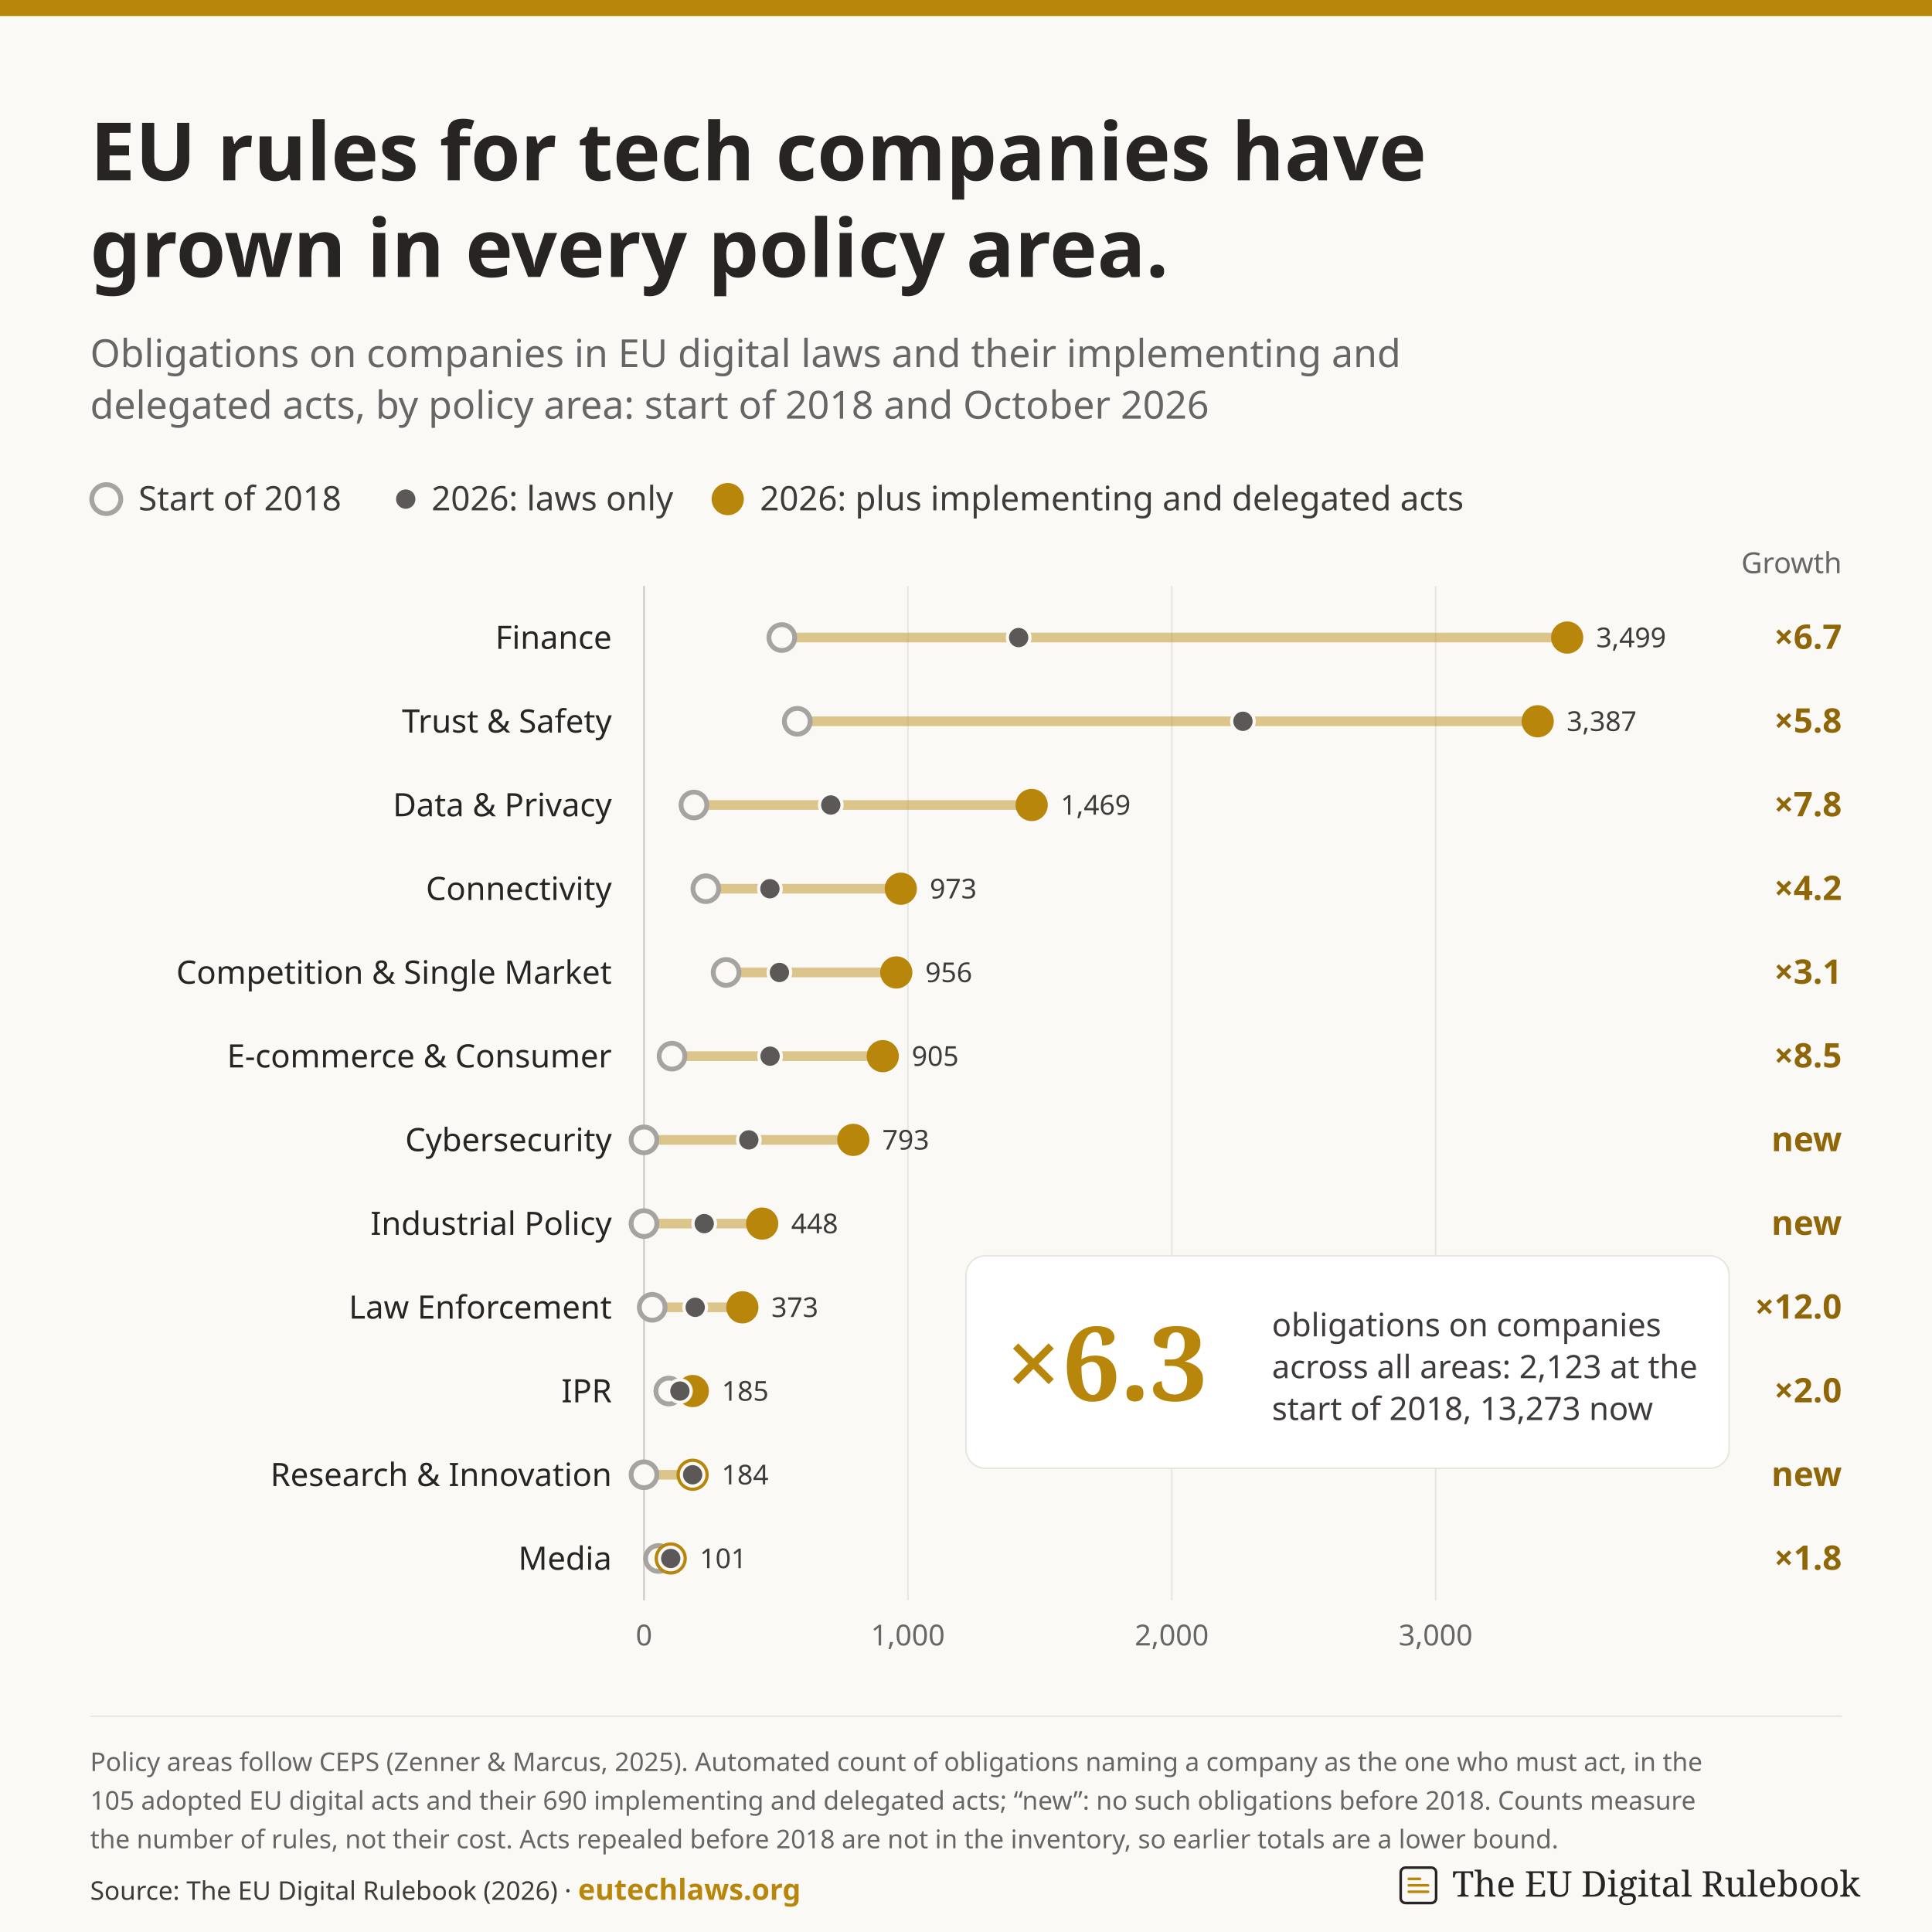
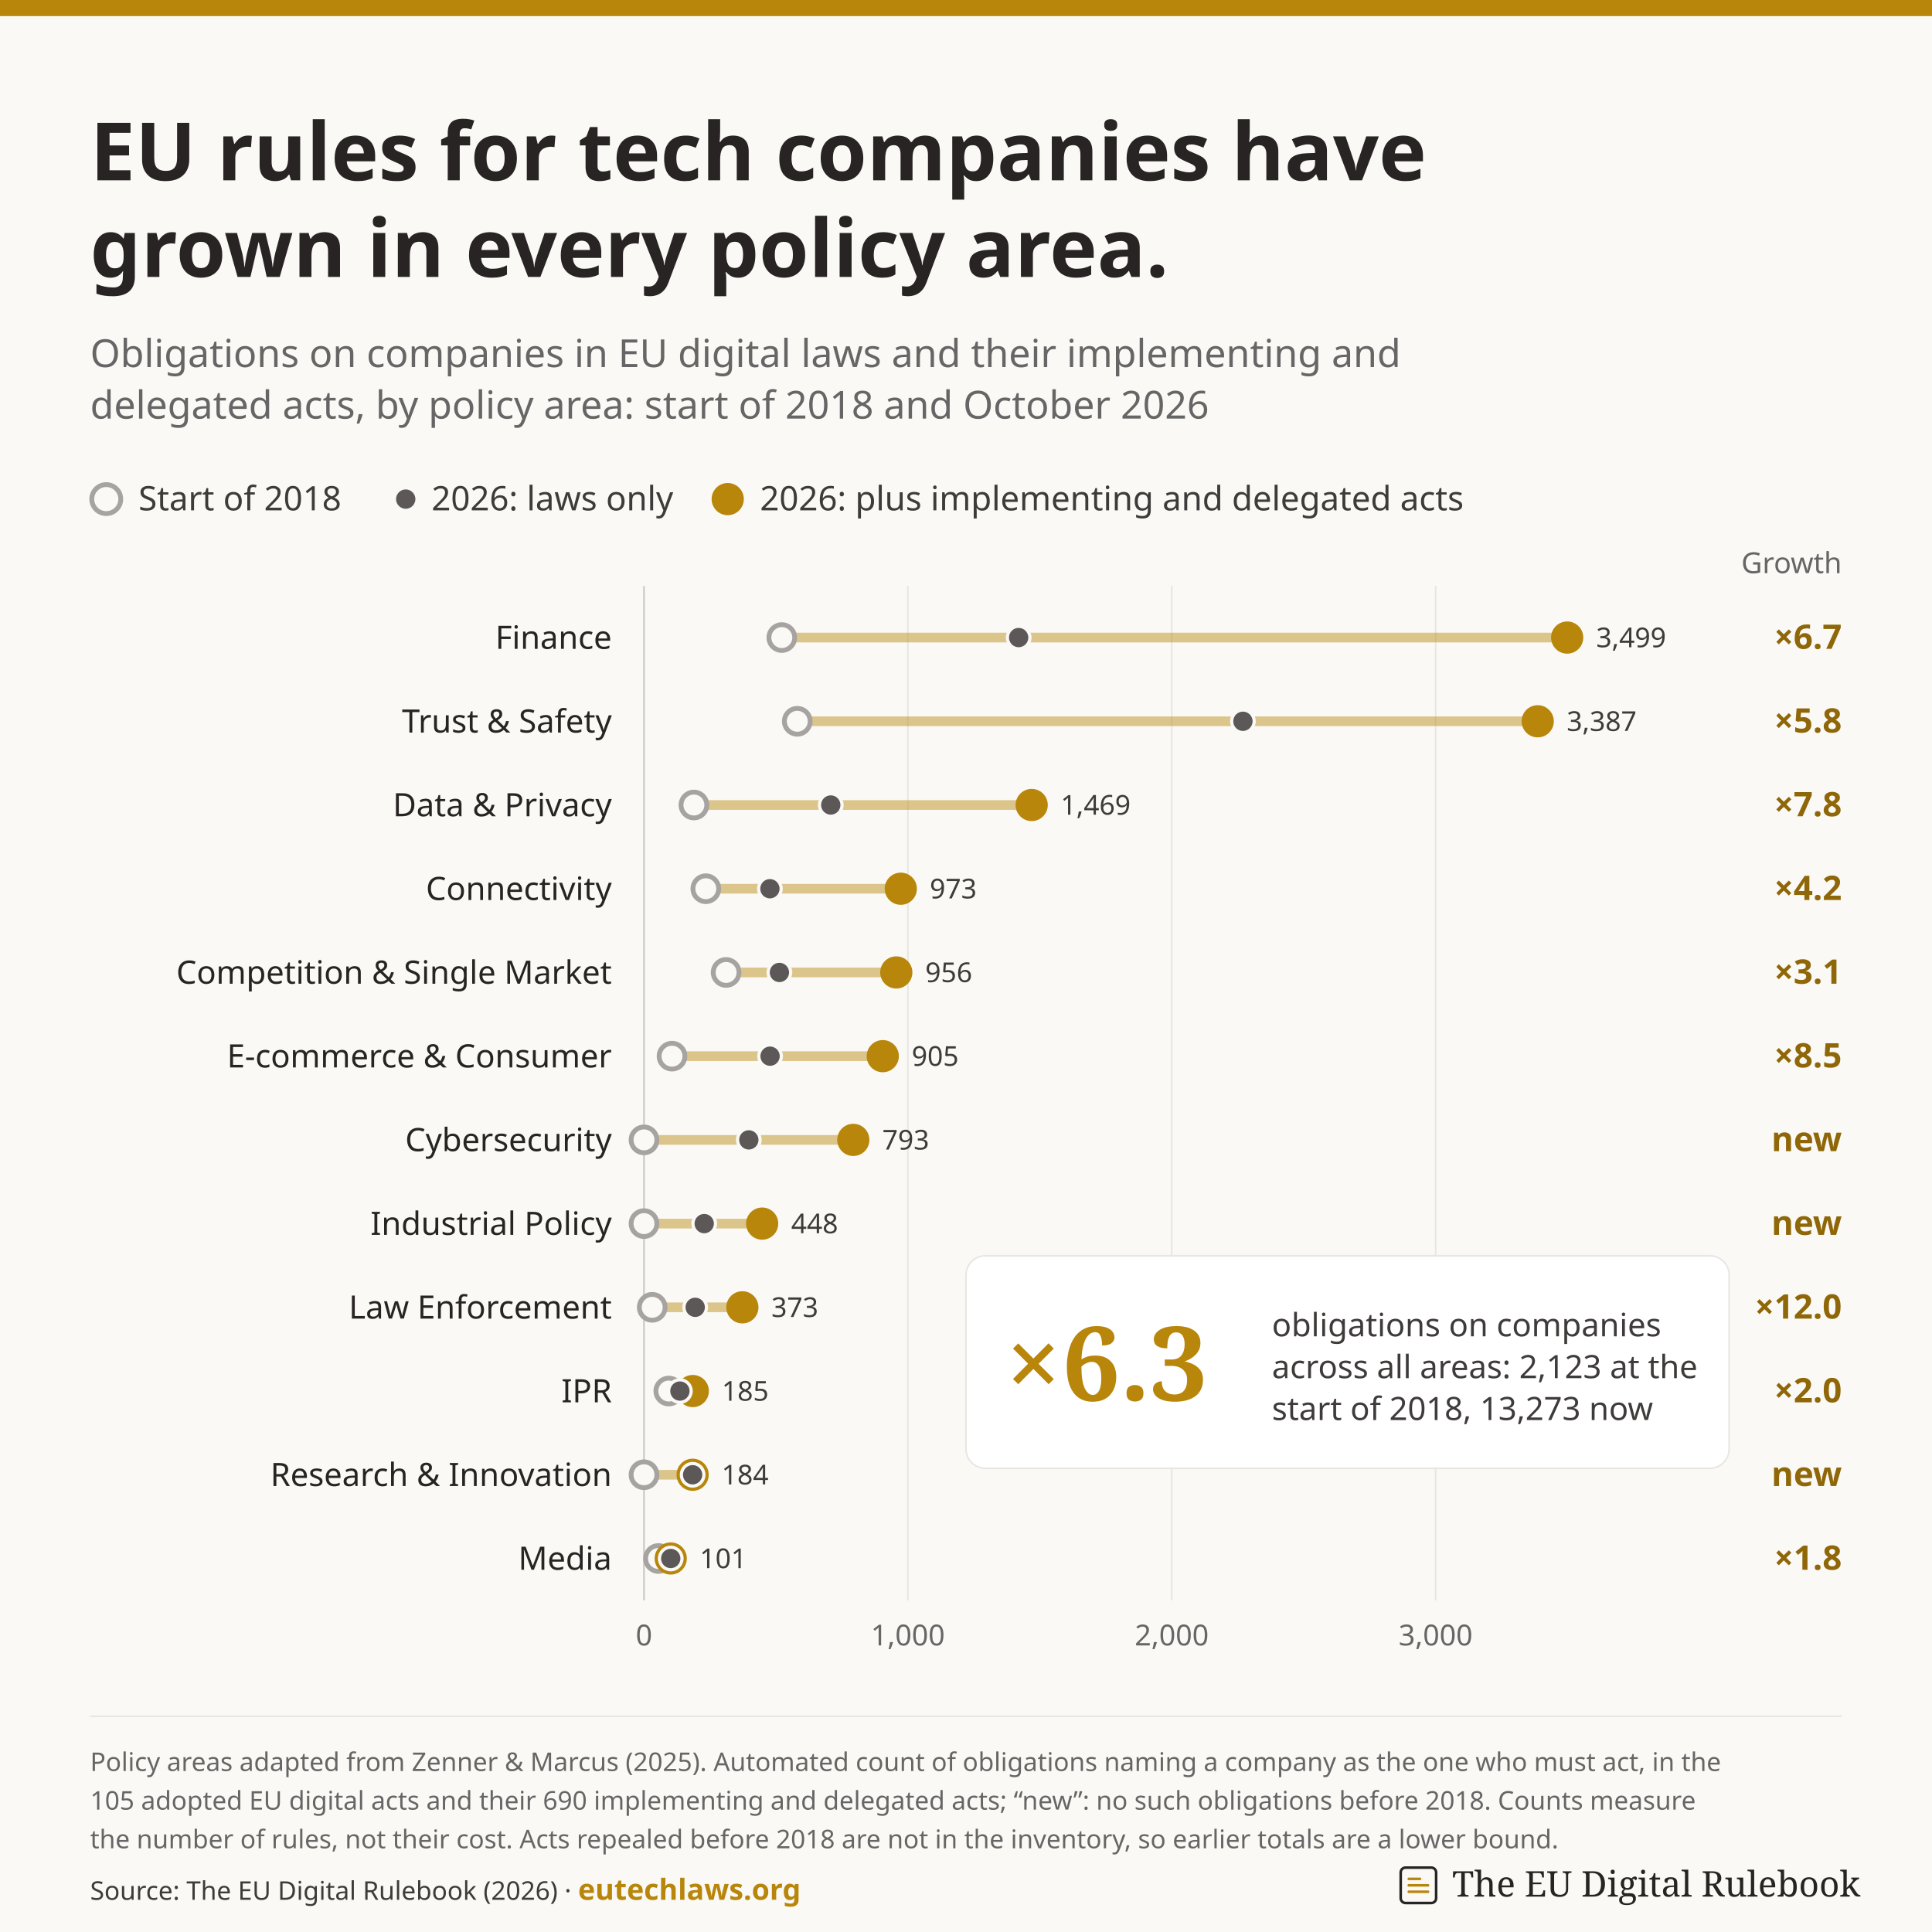
<svg xmlns="http://www.w3.org/2000/svg" viewBox="0 0 1200 1200" width="100%" role="img" aria-label="EU rules for tech companies have grown in every policy area. Obligations on companies, start of 2018 to October 2026: Finance 522 to 3,499; Trust &amp; Safety 581 to 3,387; Data &amp; Privacy 189 to 1,469; Connectivity 234 to 973; Competition &amp; Single Market 311 to 956; E-commerce &amp; Consumer Protection 106 to 905; Cybersecurity 0 to 793; Industrial Policy 0 to 448; Law Enforcement 31 to 373; IPR 94 to 185; Research &amp; Innovation 0 to 184; Media 55 to 101. Across all areas x6.3.">
  <rect width="1200" height="1200" fill="#FAF9F5" />
  <rect width="1200" height="10" fill="#B8860B" />
  <text x="56.0" y="112.0" text-anchor="start" font-family="DM Sans, sans-serif" font-size="50" font-weight="700" fill="#282424">EU rules for tech companies have</text>
  <text x="56.0" y="172.0" text-anchor="start" font-family="DM Sans, sans-serif" font-size="50" font-weight="700" fill="#282424">grown in every policy area.</text>
  <text x="56.0" y="228.0" text-anchor="start" font-family="DM Sans, sans-serif" font-size="24" font-weight="400" fill="#666666">Obligations on companies in EU digital laws and their implementing and</text>
  <text x="56.0" y="260.0" text-anchor="start" font-family="DM Sans, sans-serif" font-size="24" font-weight="400" fill="#666666">delegated acts, by policy area: start of 2018 and October 2026</text>
  <circle cx="66" cy="310" r="9" fill="#FAF9F5" stroke="#A6A3A0" stroke-width="3" />
  <text x="86.0" y="317.0" text-anchor="start" font-family="DM Sans, sans-serif" font-size="21" font-weight="400" fill="#3F3B3B">Start of 2018</text>
  <circle cx="252" cy="310" r="7" fill="#5C5858" stroke="#FAF9F5" stroke-width="2" />
  <text x="268.0" y="317.0" text-anchor="start" font-family="DM Sans, sans-serif" font-size="21" font-weight="400" fill="#3F3B3B">2026: laws only</text>
  <circle cx="452" cy="310" r="10" fill="#B8860B" />
  <text x="472.0" y="317.0" text-anchor="start" font-family="DM Sans, sans-serif" font-size="21" font-weight="400" fill="#3F3B3B">2026: plus implementing and delegated acts</text>
  <text x="1144.0" y="356.0" text-anchor="end" font-family="DM Sans, sans-serif" font-size="18" font-weight="400" fill="#666666">Growth</text>
  <line x1="400.0" x2="400.0" y1="364" y2="994" stroke="#C9C6C3" />
  <text x="400.0" y="1022.0" text-anchor="middle" font-family="DM Sans, sans-serif" font-size="18" font-weight="400" fill="#666666">0</text>
  <line x1="563.9" x2="563.9" y1="364" y2="994" stroke="#E8E6E3" />
  <text x="563.9" y="1022.0" text-anchor="middle" font-family="DM Sans, sans-serif" font-size="18" font-weight="400" fill="#666666">1,000</text>
  <line x1="727.8" x2="727.8" y1="364" y2="994" stroke="#E8E6E3" />
  <text x="727.8" y="1022.0" text-anchor="middle" font-family="DM Sans, sans-serif" font-size="18" font-weight="400" fill="#666666">2,000</text>
  <line x1="891.7" x2="891.7" y1="364" y2="994" stroke="#E8E6E3" />
  <text x="891.7" y="1022.0" text-anchor="middle" font-family="DM Sans, sans-serif" font-size="18" font-weight="400" fill="#666666">3,000</text>
  <text x="380.0" y="403.0" text-anchor="end" font-family="DM Sans, sans-serif" font-size="20" font-weight="500" fill="#282424">Finance</text>
  <line x1="485.6" x2="973.4" y1="396.0" y2="396.0" stroke="#B8860B" stroke-opacity="0.45" stroke-width="6" stroke-linecap="round" />
  <circle cx="485.6" cy="396.0" r="8" fill="#FAF9F5" stroke="#A6A3A0" stroke-width="3" />
  <circle cx="973.4" cy="396.0" r="10" fill="#B8860B" />
  <circle cx="632.7" cy="396.0" r="7" fill="#5C5858" stroke="#FAF9F5" stroke-width="2" />
  <text x="991.4" y="402.0" text-anchor="start" font-family="DM Sans, sans-serif" font-size="17" font-weight="400" fill="#3F3B3B">3,499</text>
  <text x="1144.0" y="403.0" text-anchor="end" font-family="DM Sans, sans-serif" font-size="21" font-weight="700" fill="#8F6708">×6.7</text>
  <text x="380.0" y="455.0" text-anchor="end" font-family="DM Sans, sans-serif" font-size="20" font-weight="500" fill="#282424">Trust &amp; Safety</text>
  <line x1="495.2" x2="955.1" y1="448.0" y2="448.0" stroke="#B8860B" stroke-opacity="0.45" stroke-width="6" stroke-linecap="round" />
  <circle cx="495.2" cy="448.0" r="8" fill="#FAF9F5" stroke="#A6A3A0" stroke-width="3" />
  <circle cx="955.1" cy="448.0" r="10" fill="#B8860B" />
  <circle cx="772.0" cy="448.0" r="7" fill="#5C5858" stroke="#FAF9F5" stroke-width="2" />
  <text x="973.1" y="454.0" text-anchor="start" font-family="DM Sans, sans-serif" font-size="17" font-weight="400" fill="#3F3B3B">3,387</text>
  <text x="1144.0" y="455.0" text-anchor="end" font-family="DM Sans, sans-serif" font-size="21" font-weight="700" fill="#8F6708">×5.8</text>
  <text x="380.0" y="507.0" text-anchor="end" font-family="DM Sans, sans-serif" font-size="20" font-weight="500" fill="#282424">Data &amp; Privacy</text>
  <line x1="431.0" x2="640.8" y1="500.0" y2="500.0" stroke="#B8860B" stroke-opacity="0.45" stroke-width="6" stroke-linecap="round" />
  <circle cx="431.0" cy="500.0" r="8" fill="#FAF9F5" stroke="#A6A3A0" stroke-width="3" />
  <circle cx="640.8" cy="500.0" r="10" fill="#B8860B" />
  <circle cx="516.0" cy="500.0" r="7" fill="#5C5858" stroke="#FAF9F5" stroke-width="2" />
  <text x="658.8" y="506.0" text-anchor="start" font-family="DM Sans, sans-serif" font-size="17" font-weight="400" fill="#3F3B3B">1,469</text>
  <text x="1144.0" y="507.0" text-anchor="end" font-family="DM Sans, sans-serif" font-size="21" font-weight="700" fill="#8F6708">×7.8</text>
  <text x="380.0" y="559.0" text-anchor="end" font-family="DM Sans, sans-serif" font-size="20" font-weight="500" fill="#282424">Connectivity</text>
  <line x1="438.4" x2="559.5" y1="552.0" y2="552.0" stroke="#B8860B" stroke-opacity="0.45" stroke-width="6" stroke-linecap="round" />
  <circle cx="438.4" cy="552.0" r="8" fill="#FAF9F5" stroke="#A6A3A0" stroke-width="3" />
  <circle cx="559.5" cy="552.0" r="10" fill="#B8860B" />
  <circle cx="478.2" cy="552.0" r="7" fill="#5C5858" stroke="#FAF9F5" stroke-width="2" />
  <text x="577.5" y="558.0" text-anchor="start" font-family="DM Sans, sans-serif" font-size="17" font-weight="400" fill="#3F3B3B">973</text>
  <text x="1144.0" y="559.0" text-anchor="end" font-family="DM Sans, sans-serif" font-size="21" font-weight="700" fill="#8F6708">×4.2</text>
  <text x="380.0" y="611.0" text-anchor="end" font-family="DM Sans, sans-serif" font-size="20" font-weight="500" fill="#282424">Competition &amp; Single Market</text>
  <line x1="451.0" x2="556.7" y1="604.0" y2="604.0" stroke="#B8860B" stroke-opacity="0.45" stroke-width="6" stroke-linecap="round" />
  <circle cx="451.0" cy="604.0" r="8" fill="#FAF9F5" stroke="#A6A3A0" stroke-width="3" />
  <circle cx="556.7" cy="604.0" r="10" fill="#B8860B" />
  <circle cx="484.1" cy="604.0" r="7" fill="#5C5858" stroke="#FAF9F5" stroke-width="2" />
  <text x="574.7" y="610.0" text-anchor="start" font-family="DM Sans, sans-serif" font-size="17" font-weight="400" fill="#3F3B3B">956</text>
  <text x="1144.0" y="611.0" text-anchor="end" font-family="DM Sans, sans-serif" font-size="21" font-weight="700" fill="#8F6708">×3.1</text>
  <text x="380.0" y="663.0" text-anchor="end" font-family="DM Sans, sans-serif" font-size="20" font-weight="500" fill="#282424">E-commerce &amp; Consumer</text>
  <line x1="417.4" x2="548.3" y1="656.0" y2="656.0" stroke="#B8860B" stroke-opacity="0.45" stroke-width="6" stroke-linecap="round" />
  <circle cx="417.4" cy="656.0" r="8" fill="#FAF9F5" stroke="#A6A3A0" stroke-width="3" />
  <circle cx="548.3" cy="656.0" r="10" fill="#B8860B" />
  <circle cx="478.3" cy="656.0" r="7" fill="#5C5858" stroke="#FAF9F5" stroke-width="2" />
  <text x="566.3" y="662.0" text-anchor="start" font-family="DM Sans, sans-serif" font-size="17" font-weight="400" fill="#3F3B3B">905</text>
  <text x="1144.0" y="663.0" text-anchor="end" font-family="DM Sans, sans-serif" font-size="21" font-weight="700" fill="#8F6708">×8.5</text>
  <text x="380.0" y="715.0" text-anchor="end" font-family="DM Sans, sans-serif" font-size="20" font-weight="500" fill="#282424">Cybersecurity</text>
  <line x1="400.0" x2="530.0" y1="708.0" y2="708.0" stroke="#B8860B" stroke-opacity="0.45" stroke-width="6" stroke-linecap="round" />
  <circle cx="400.0" cy="708.0" r="8" fill="#FAF9F5" stroke="#A6A3A0" stroke-width="3" />
  <circle cx="530.0" cy="708.0" r="10" fill="#B8860B" />
  <circle cx="465.1" cy="708.0" r="7" fill="#5C5858" stroke="#FAF9F5" stroke-width="2" />
  <text x="548.0" y="714.0" text-anchor="start" font-family="DM Sans, sans-serif" font-size="17" font-weight="400" fill="#3F3B3B">793</text>
  <text x="1144.0" y="715.0" text-anchor="end" font-family="DM Sans, sans-serif" font-size="21" font-weight="700" fill="#8F6708">new</text>
  <text x="380.0" y="767.0" text-anchor="end" font-family="DM Sans, sans-serif" font-size="20" font-weight="500" fill="#282424">Industrial Policy</text>
  <line x1="400.0" x2="473.4" y1="760.0" y2="760.0" stroke="#B8860B" stroke-opacity="0.45" stroke-width="6" stroke-linecap="round" />
  <circle cx="400.0" cy="760.0" r="8" fill="#FAF9F5" stroke="#A6A3A0" stroke-width="3" />
  <circle cx="473.4" cy="760.0" r="10" fill="#B8860B" />
  <circle cx="437.4" cy="760.0" r="7" fill="#5C5858" stroke="#FAF9F5" stroke-width="2" />
  <text x="491.4" y="766.0" text-anchor="start" font-family="DM Sans, sans-serif" font-size="17" font-weight="400" fill="#3F3B3B">448</text>
  <text x="1144.0" y="767.0" text-anchor="end" font-family="DM Sans, sans-serif" font-size="21" font-weight="700" fill="#8F6708">new</text>
  <text x="380.0" y="819.0" text-anchor="end" font-family="DM Sans, sans-serif" font-size="20" font-weight="500" fill="#282424">Law Enforcement</text>
  <line x1="405.1" x2="461.1" y1="812.0" y2="812.0" stroke="#B8860B" stroke-opacity="0.45" stroke-width="6" stroke-linecap="round" />
  <circle cx="405.1" cy="812.0" r="8" fill="#FAF9F5" stroke="#A6A3A0" stroke-width="3" />
  <circle cx="461.1" cy="812.0" r="10" fill="#B8860B" />
  <circle cx="431.8" cy="812.0" r="7" fill="#5C5858" stroke="#FAF9F5" stroke-width="2" />
  <text x="479.1" y="818.0" text-anchor="start" font-family="DM Sans, sans-serif" font-size="17" font-weight="400" fill="#3F3B3B">373</text>
  <text x="1144.0" y="819.0" text-anchor="end" font-family="DM Sans, sans-serif" font-size="21" font-weight="700" fill="#8F6708">×12.0</text>
  <text x="380.0" y="871.0" text-anchor="end" font-family="DM Sans, sans-serif" font-size="20" font-weight="500" fill="#282424">IPR</text>
  <line x1="415.4" x2="430.3" y1="864.0" y2="864.0" stroke="#B8860B" stroke-opacity="0.45" stroke-width="6" stroke-linecap="round" />
  <circle cx="415.4" cy="864.0" r="8" fill="#FAF9F5" stroke="#A6A3A0" stroke-width="3" />
  <circle cx="430.3" cy="864.0" r="10" fill="#B8860B" />
  <circle cx="422.3" cy="864.0" r="7" fill="#5C5858" stroke="#FAF9F5" stroke-width="2" />
  <text x="448.3" y="870.0" text-anchor="start" font-family="DM Sans, sans-serif" font-size="17" font-weight="400" fill="#3F3B3B">185</text>
  <text x="1144.0" y="871.0" text-anchor="end" font-family="DM Sans, sans-serif" font-size="21" font-weight="700" fill="#8F6708">×2.0</text>
  <text x="380.0" y="923.0" text-anchor="end" font-family="DM Sans, sans-serif" font-size="20" font-weight="500" fill="#282424">Research &amp; Innovation</text>
  <line x1="400.0" x2="430.2" y1="916.0" y2="916.0" stroke="#B8860B" stroke-opacity="0.45" stroke-width="6" stroke-linecap="round" />
  <circle cx="400.0" cy="916.0" r="8" fill="#FAF9F5" stroke="#A6A3A0" stroke-width="3" />
  <circle cx="430.2" cy="916.0" r="10" fill="#B8860B" />
  <circle cx="430.2" cy="916.0" r="7" fill="#5C5858" stroke="#FAF9F5" stroke-width="2" />
  <text x="448.2" y="922.0" text-anchor="start" font-family="DM Sans, sans-serif" font-size="17" font-weight="400" fill="#3F3B3B">184</text>
  <text x="1144.0" y="923.0" text-anchor="end" font-family="DM Sans, sans-serif" font-size="21" font-weight="700" fill="#8F6708">new</text>
  <text x="380.0" y="975.0" text-anchor="end" font-family="DM Sans, sans-serif" font-size="20" font-weight="500" fill="#282424">Media</text>
  <line x1="409.0" x2="416.6" y1="968.0" y2="968.0" stroke="#B8860B" stroke-opacity="0.45" stroke-width="6" stroke-linecap="round" />
  <circle cx="409.0" cy="968.0" r="8" fill="#FAF9F5" stroke="#A6A3A0" stroke-width="3" />
  <circle cx="416.6" cy="968.0" r="10" fill="#B8860B" />
  <circle cx="416.6" cy="968.0" r="7" fill="#5C5858" stroke="#FAF9F5" stroke-width="2" />
  <text x="434.6" y="974.0" text-anchor="start" font-family="DM Sans, sans-serif" font-size="17" font-weight="400" fill="#3F3B3B">101</text>
  <text x="1144.0" y="975.0" text-anchor="end" font-family="DM Sans, sans-serif" font-size="21" font-weight="700" fill="#8F6708">×1.8</text>
  <rect x="600" y="780" width="474" height="132" rx="12" fill="#FFFFFF" stroke="#E8E6E3" />
  <text x="624.0" y="870.0" text-anchor="start" font-family="'Source Serif 4', Georgia, serif" font-size="64" font-weight="700" fill="#B8860B">×6.3</text>
  <text x="790.0" y="830.0" text-anchor="start" font-family="DM Sans, sans-serif" font-size="20" font-weight="400" fill="#3F3B3B">obligations on companies</text>
  <text x="790.0" y="856.0" text-anchor="start" font-family="DM Sans, sans-serif" font-size="20" font-weight="400" fill="#3F3B3B">across all areas: 2,123 at the</text>
  <text x="790.0" y="882.0" text-anchor="start" font-family="DM Sans, sans-serif" font-size="20" font-weight="400" fill="#3F3B3B">start of 2018, 13,273 now</text>
  <line x1="56" x2="1144" y1="1066" y2="1066" stroke="#E8E6E3" />
-   <text x="56.0" y="1100.0" text-anchor="start" font-family="DM Sans, sans-serif" font-size="16" font-weight="400" fill="#666666">Policy areas follow CEPS (Zenner &amp; Marcus, 2025). Automated count of obligations naming a company as the one who must act, in the</text>
+   <text x="56.0" y="1100.0" text-anchor="start" font-family="DM Sans, sans-serif" font-size="16" font-weight="400" fill="#666666">Policy areas adapted from Zenner &amp; Marcus (2025). Automated count of obligations naming a company as the one who must act, in the</text>
  <text x="56.0" y="1124.0" text-anchor="start" font-family="DM Sans, sans-serif" font-size="16" font-weight="400" fill="#666666">105 adopted EU digital acts and their 690 implementing and delegated acts; “new”: no such obligations before 2018. Counts measure</text>
  <text x="56.0" y="1148.0" text-anchor="start" font-family="DM Sans, sans-serif" font-size="16" font-weight="400" fill="#666666">the number of rules, not their cost. Acts repealed before 2018 are not in the inventory, so earlier totals are a lower bound.</text>
  <g transform="translate(870,1160)">
    <rect x="0" y="0" width="22" height="22" rx="3" fill="none" stroke="#282424" stroke-width="1.6" />
    <path d="M5 15h12M5 11h12M5 7h7" stroke="#B8860B" stroke-width="1.6" stroke-linecap="round" />
  </g>
  <text x="902.0" y="1178.0" text-anchor="start" font-family="'Source Serif 4', Georgia, serif" font-size="22" font-weight="400" fill="#282424">The EU Digital Rulebook</text>
  <text x="56.0" y="1180.0" text-anchor="start" font-family="DM Sans, sans-serif" font-size="16" font-weight="500" fill="#3F3B3B">Source: The EU Digital Rulebook (2026) · <tspan fill="#B8860B" font-weight="700" font-size="18">eutechlaws.org</tspan>
  </text>
</svg>
